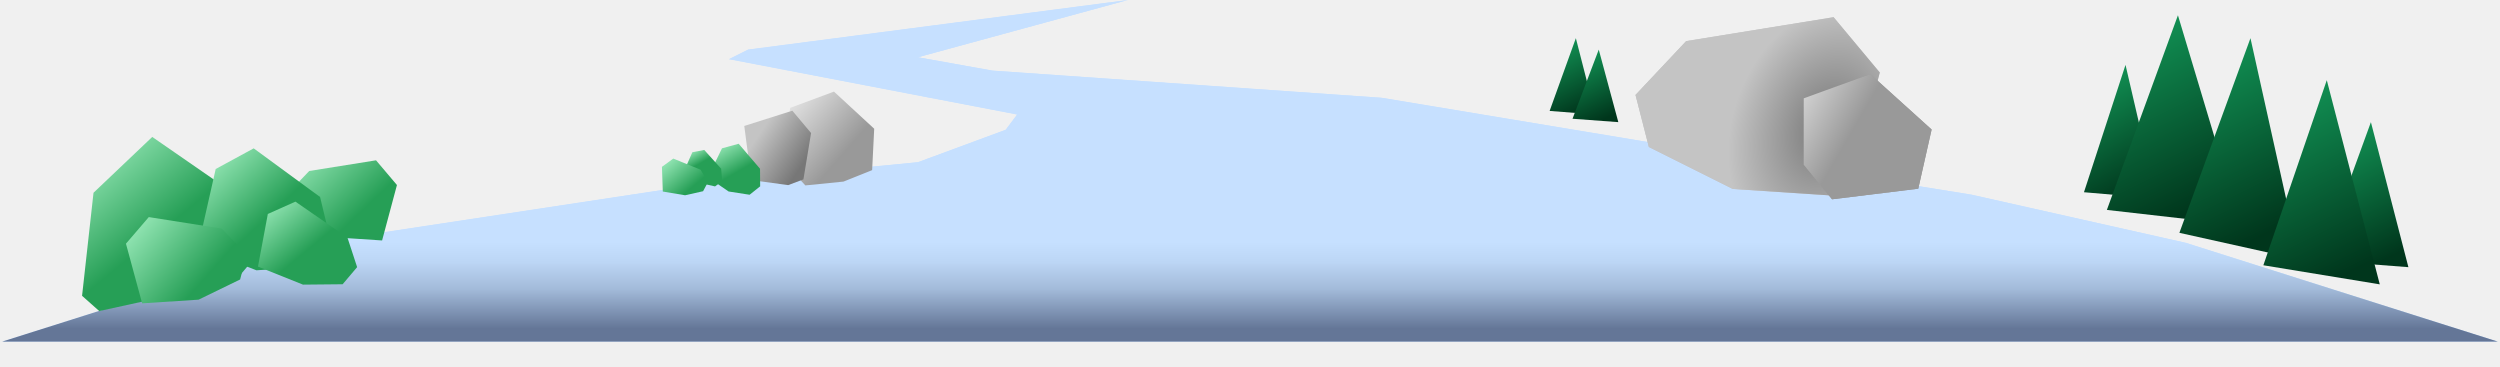
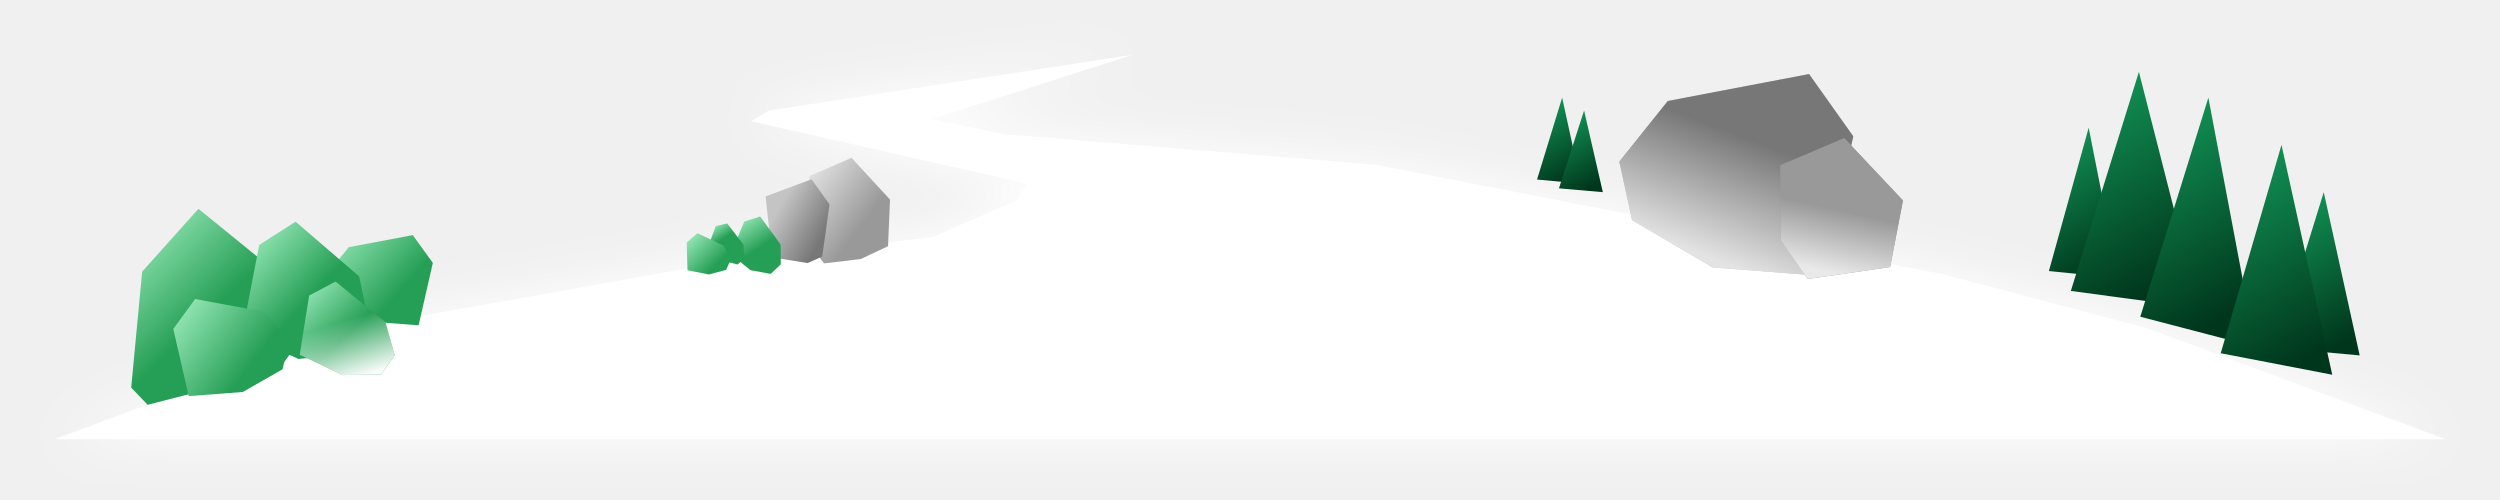
- <svg xmlns="http://www.w3.org/2000/svg" width="655" height="96" viewBox="0 0 655 96" fill="none">
-   <path d="M260 18.5L362 25.625L457.5 41.5L516.5 51L572.693 63.625L654.425 89.5H0.575L82.307 63.625L188.5 47.5L240.5 42.5L263.5 34L266.5 30L191 15.5L196 13L295.5 0L240.5 15L260 18.5Z" fill="#C7E1FF" />
-   <path d="M260 18.5L362 25.625L457.5 41.5L516.5 51L572.693 63.625L654.425 89.5H0.575L82.307 63.625L188.5 47.5L240.5 42.5L263.5 34L266.5 30L191 15.5L196 13L295.5 0L240.5 15L260 18.5Z" fill="url(#paint0_linear)" />
-   <path d="M428.5 24.875L441.768 10.775L480.402 4.508L492.5 19L483.915 51.508L454 49.508L432 38.508L428.5 24.875Z" fill="#C4C4C4" />
-   <path d="M428.5 24.875L441.768 10.775L480.402 4.508L492.5 19L483.915 51.508L454 49.508L432 38.508L428.5 24.875Z" fill="url(#paint1_radial)" />
-   <path d="M472.585 43.156V25.761L490.034 19.435L506.085 33.935L502.585 49.435L480 52.216L472.585 43.156Z" fill="#999999" />
-   <path d="M472.585 43.156V25.761L490.034 19.435L506.085 33.935L502.585 49.435L480 52.216L472.585 43.156Z" fill="url(#paint2_linear)" />
-   <path d="M205 42.077L207.041 28.245L218.5 24L229.041 33.731L228.5 44.577L221 47.577L211 48.577L205 42.077Z" fill="url(#paint3_linear)" />
-   <path d="M196.859 47.191L195 33L207.585 29L212.5 34.858L210.5 47L206.5 48.5L196.859 47.191Z" fill="url(#paint4_linear)" />
-   <path d="M68.149 65.885L63.727 52.37L39.89 35.876L24.5 50.5L21.5 77.5L26 81.5L61.515 73.721L68.149 65.885Z" fill="url(#paint5_linear)" />
-   <path d="M75 51.1L81.012 44.8L98.518 42L104 48.475L100.11 63L86.555 62.106L76.586 57.191L75 51.1Z" fill="url(#paint6_linear)" />
-   <path d="M86.563 62.809L83.86 51.611L66.465 38.87L56.513 44.274L51.86 64.87L67.205 70.824L81.099 69.762L86.563 62.809Z" fill="url(#paint7_linear)" />
-   <path d="M93.567 69.992L91.038 62.263L77.406 52.83L70.172 56.059L67.595 69.847L79.385 74.576L89.773 74.474L93.567 69.992Z" fill="url(#paint8_linear)" />
-   <path d="M64.639 66.669L58.08 59.89L38.981 56.876L33 63.844L37.244 79.476L52.033 78.514L62.909 73.225L64.639 66.669Z" fill="url(#paint9_linear)" />
-   <path d="M199.161 48.819L199.133 44.214L193.528 37.664L189.161 38.857L185.467 46.447L190.894 50.168L196.398 51.025L199.161 48.819Z" fill="url(#paint10_linear)" />
-   <path d="M189.227 47.443L188.95 44.203L184.507 39.285L181.397 39.88L179.133 45.011L183.289 47.93L187.341 48.84L189.227 47.443Z" fill="url(#paint11_linear)" />
-   <path d="M185.485 47.705L183.552 44.467L176.394 41.547L173.43 43.712L173.652 50.183L179.495 51.162L184.212 50.098L185.485 47.705Z" fill="url(#paint12_linear)" />
-   <path d="M412.875 10L418 30L406 29.065L412.875 10Z" fill="url(#paint13_linear)" />
-   <path d="M418.875 13L424 32L412 31.112L418.875 13Z" fill="url(#paint14_linear)" />
-   <path d="M621.177 32L631 70L608 68.224L621.177 32Z" fill="url(#paint15_linear)" />
-   <path d="M556.885 17L565 52L546 50.364L556.885 17Z" fill="url(#paint16_linear)" />
-   <path d="M570.62 4L587.12 59L552 55L570.62 4Z" fill="url(#paint17_linear)" />
-   <path d="M589.62 10L602.5 68L571 61L589.62 10Z" fill="url(#paint18_linear)" />
-   <path d="M609.62 21L623.5 74.5L593 69.5L609.62 21Z" fill="url(#paint19_linear)" />
+ <svg xmlns="http://www.w3.org/2000/svg" width="320" height="64" viewBox="0 0 320 64" fill="none">
+   <g filter="url(#filter0_d)">
+     <path d="M128.41 17.173L176.146 21.09L220.84 29.82L248.452 35.044L274.75 41.986L313 56.214H7L45.25 41.986L94.948 33.119L119.284 30.37L130.048 25.696L131.452 23.496L96.118 15.523L98.458 14.148L145.024 7L119.284 15.248L128.41 17.173Z" fill="white" />
+   </g>
+   <path d="M207.268 20.678L213.477 12.925L231.558 9.479L237.22 17.448L233.202 35.323L219.202 34.223L208.906 28.175L207.268 20.678Z" fill="#C4C4C4" />
+   <path d="M207.268 20.678L213.477 12.925L231.558 9.479L237.22 17.448L233.202 35.323L219.202 34.223L208.906 28.175L207.268 20.678Z" fill="url(#paint0_linear)" />
+   <path d="M227.9 30.73V21.165L236.066 17.687L243.578 25.66L241.94 34.183L231.37 35.712L227.9 30.73Z" fill="#999999" />
+   <path d="M227.9 30.73V21.165L236.066 17.687L243.578 25.66L241.94 34.183L231.37 35.712L227.9 30.73Z" fill="url(#paint1_linear)" />
+   <path d="M102.67 30.137L103.626 22.531L108.988 20.197L113.922 25.548L113.668 31.512L110.158 33.161L105.478 33.711L102.67 30.137Z" fill="url(#paint2_linear)" />
+   <path d="M98.86 32.949L97.99 25.146L103.88 22.946L106.18 26.168L105.244 32.844L103.372 33.669L98.86 32.949Z" fill="url(#paint3_linear)" />
+   <path d="M38.624 43.228L36.555 35.797L25.399 26.727L18.197 34.769L16.793 49.615L18.899 51.815L35.52 47.537L38.624 43.228Z" fill="url(#paint4_linear)" />
+   <path d="M41.831 35.098L44.644 31.634L52.837 30.095L55.403 33.655L53.582 41.642L47.238 41.151L42.573 38.448L41.831 35.098Z" fill="url(#paint5_linear)" />
+   <path d="M47.242 41.537L45.977 35.38L37.836 28.373L33.179 31.345L31.001 42.67L38.182 45.944L44.685 45.36L47.242 41.537Z" fill="url(#paint6_linear)" />
+   <path d="M50.52 45.487L49.336 41.237L42.956 36.05L39.571 37.825L38.365 45.407L43.883 48.008L48.744 47.951L50.52 45.487Z" fill="url(#paint7_linear)" />
+   <path d="M50.52 45.487L49.336 41.237L42.956 36.05L39.571 37.825L38.365 45.407L43.883 48.008L48.744 47.951L50.52 45.487Z" fill="url(#paint8_linear)" />
+   <path d="M36.982 43.66L33.912 39.932L24.974 38.275L22.175 42.106L24.161 50.702L31.082 50.173L36.172 47.264L36.982 43.66Z" fill="url(#paint9_linear)" />
+   <path d="M99.938 33.844L99.925 31.312L97.302 27.71L95.258 28.366L93.529 32.54L96.069 34.586L98.645 35.057L99.938 33.844Z" fill="url(#paint10_linear)" />
+   <path d="M95.289 33.087L95.159 31.306L93.08 28.602L91.624 28.929L90.564 31.75L92.51 33.355L94.406 33.856L95.289 33.087Z" fill="url(#paint11_linear)" />
+   <path d="M93.537 33.232L92.633 31.451L89.283 29.846L87.895 31.036L87.999 34.594L90.734 35.132L92.941 34.547L93.537 33.232Z" fill="url(#paint12_linear)" />
+   <path d="M199.955 12.499L202.354 23.496L196.738 22.982L199.955 12.499Z" fill="url(#paint13_linear)" />
+   <path d="M202.763 14.148L205.162 24.596L199.546 24.108L202.763 14.148Z" fill="url(#paint14_linear)" />
+   <path d="M297.44 24.596L302.038 45.491L291.274 44.515L297.44 24.596Z" fill="url(#paint15_linear)" />
+   <path d="M267.352 16.348L271.149 35.593L262.257 34.694L267.352 16.348Z" fill="url(#paint16_linear)" />
+   <path d="M273.78 9.199L281.502 39.442L265.066 37.243L273.78 9.199Z" fill="url(#paint17_linear)" />
+   <path d="M282.671 12.499L288.699 44.391L273.957 40.542L282.671 12.499Z" fill="url(#paint18_linear)" />
+   <path d="M292.031 18.547L298.527 47.965L284.253 45.216L292.031 18.547Z" fill="url(#paint19_linear)" />
  <defs>
-     <linearGradient id="paint0_linear" x1="327.5" y1="41" x2="327.5" y2="89" gradientUnits="userSpaceOnUse">
-       <stop offset="0.466" stop-color="#C6E0FF" />
-       <stop offset="0.576" stop-color="#BCD6F5" />
-       <stop offset="0.722" stop-color="#A3BBDA" />
-       <stop offset="0.94" stop-color="#647697" />
+     <filter id="filter0_d" x="0" y="0" width="320" height="63.214" filterUnits="userSpaceOnUse" color-interpolation-filters="sRGB">
+       <feFlood flood-opacity="0" result="BackgroundImageFix" />
+       <feColorMatrix in="SourceAlpha" type="matrix" values="0 0 0 0 0 0 0 0 0 0 0 0 0 0 0 0 0 0 127 0" />
+       <feOffset />
+       <feGaussianBlur stdDeviation="3.5" />
+       <feColorMatrix type="matrix" values="0 0 0 0 1 0 0 0 0 1 0 0 0 0 1 0 0 0 1 0" />
+       <feBlend mode="normal" in2="BackgroundImageFix" result="effect1_dropShadow" />
+       <feBlend mode="normal" in="SourceGraphic" in2="effect1_dropShadow" result="shape" />
+     </filter>
+     <linearGradient id="paint0_linear" x1="224.457" y1="18" x2="218.785" y2="32.963" gradientUnits="userSpaceOnUse">
+       <stop stop-color="#777777" />
+       <stop offset="1" stop-color="#E3E3E3" />
    </linearGradient>
-     <radialGradient id="paint1_radial" cx="0" cy="0" r="1" gradientUnits="userSpaceOnUse" gradientTransform="translate(478.5 33.5) rotate(-159.717) scale(24.5204 33.3895)">
-       <stop stop-color="#777777" />
-       <stop offset="1" stop-color="#C4C4C4" />
-     </radialGradient>
-     <linearGradient id="paint2_linear" x1="483.5" y1="37.5" x2="458.5" y2="23" gradientUnits="userSpaceOnUse">
+     <linearGradient id="paint1_linear" x1="235.947" y1="27" x2="234.207" y2="34.898" gradientUnits="userSpaceOnUse">
+       <stop stop-color="#999999" />
+       <stop offset="1" stop-color="#E9E9E9" />
+     </linearGradient>
+     <linearGradient id="paint2_linear" x1="109.222" y1="30.37" x2="98.558" y2="22.441" gradientUnits="userSpaceOnUse">
      <stop stop-color="#999999" />
      <stop offset="1" stop-color="white" />
    </linearGradient>
-     <linearGradient id="paint3_linear" x1="219" y1="42.5" x2="198.931" y2="24.969" gradientUnits="userSpaceOnUse">
-       <stop stop-color="#999999" />
-       <stop offset="1" stop-color="white" />
-     </linearGradient>
-     <linearGradient id="paint4_linear" x1="209" y1="45" x2="197.494" y2="37.247" gradientUnits="userSpaceOnUse">
+     <linearGradient id="paint3_linear" x1="104.542" y1="31.744" x2="98.65" y2="28.365" gradientUnits="userSpaceOnUse">
      <stop stop-color="#777777" />
      <stop offset="1" stop-color="#C4C4C4" />
    </linearGradient>
-     <linearGradient id="paint5_linear" x1="45.783" y1="57.692" x2="29.651" y2="38.203" gradientUnits="userSpaceOnUse">
+     <linearGradient id="paint4_linear" x1="28.157" y1="38.723" x2="19.131" y2="29.442" gradientUnits="userSpaceOnUse">
      <stop stop-color="#269F56" />
      <stop offset="1" stop-color="#8CE1AE" />
    </linearGradient>
-     <linearGradient id="paint6_linear" x1="93.5" y1="56.5" x2="79.535" y2="41.782" gradientUnits="userSpaceOnUse">
+     <linearGradient id="paint5_linear" x1="50.489" y1="38.068" x2="42.844" y2="31.211" gradientUnits="userSpaceOnUse">
      <stop stop-color="#269F56" />
      <stop offset="1" stop-color="#8CE1AE" />
    </linearGradient>
-     <linearGradient id="paint7_linear" x1="69.876" y1="57.007" x2="56.802" y2="42.948" gradientUnits="userSpaceOnUse">
+     <linearGradient id="paint6_linear" x1="39.432" y1="38.347" x2="32.252" y2="31.776" gradientUnits="userSpaceOnUse">
      <stop stop-color="#269F56" />
      <stop offset="1" stop-color="#8CE1AE" />
    </linearGradient>
-     <linearGradient id="paint8_linear" x1="80.776" y1="65.307" x2="71.55" y2="54.161" gradientUnits="userSpaceOnUse">
+     <linearGradient id="paint7_linear" x1="44.534" y1="42.91" x2="39.372" y2="37.603" gradientUnits="userSpaceOnUse">
      <stop stop-color="#269F56" />
      <stop offset="1" stop-color="#8CE1AE" />
    </linearGradient>
-     <linearGradient id="paint9_linear" x1="54.92" y1="71.49" x2="38.87" y2="57.321" gradientUnits="userSpaceOnUse">
+     <linearGradient id="paint8_linear" x1="47.427" y1="48" x2="45.135" y2="40.685" gradientUnits="userSpaceOnUse">
+       <stop stop-color="white" />
+       <stop offset="1" stop-color="white" stop-opacity="0" />
+     </linearGradient>
+     <linearGradient id="paint9_linear" x1="32.433" y1="46.31" x2="23.891" y2="39.892" gradientUnits="userSpaceOnUse">
      <stop stop-color="#269F56" />
      <stop offset="1" stop-color="#8CE1AE" />
    </linearGradient>
-     <linearGradient id="paint10_linear" x1="193.197" y1="45.035" x2="189.395" y2="38.368" gradientUnits="userSpaceOnUse">
+     <linearGradient id="paint10_linear" x1="97.147" y1="31.763" x2="94.9" y2="28.41" gradientUnits="userSpaceOnUse">
      <stop stop-color="#269F56" />
      <stop offset="1" stop-color="#8CE1AE" />
    </linearGradient>
-     <linearGradient id="paint11_linear" x1="184" y1="42.5" x2="182.139" y2="39.256" gradientUnits="userSpaceOnUse">
+     <linearGradient id="paint11_linear" x1="92.842" y1="30.37" x2="91.743" y2="28.739" gradientUnits="userSpaceOnUse">
      <stop stop-color="#269F56" />
      <stop offset="1" stop-color="#8CE1AE" />
    </linearGradient>
-     <linearGradient id="paint12_linear" x1="182" y1="48.5" x2="176.317" y2="41.73" gradientUnits="userSpaceOnUse">
+     <linearGradient id="paint12_linear" x1="91.906" y1="33.669" x2="88.734" y2="30.452" gradientUnits="userSpaceOnUse">
      <stop stop-color="#269F56" />
      <stop offset="1" stop-color="#8CE1AE" />
    </linearGradient>
-     <linearGradient id="paint13_linear" x1="407.706" y1="10.374" x2="416.557" y2="28.044" gradientUnits="userSpaceOnUse">
+     <linearGradient id="paint13_linear" x1="197.536" y1="12.704" x2="202.849" y2="21.732" gradientUnits="userSpaceOnUse">
      <stop stop-color="#139959" />
      <stop offset="1" stop-color="#00361C" />
    </linearGradient>
-     <linearGradient id="paint14_linear" x1="413.706" y1="13.355" x2="421.853" y2="30.476" gradientUnits="userSpaceOnUse">
+     <linearGradient id="paint14_linear" x1="200.344" y1="14.344" x2="205.262" y2="23.14" gradientUnits="userSpaceOnUse">
      <stop stop-color="#139959" />
      <stop offset="1" stop-color="#00361C" />
    </linearGradient>
-     <linearGradient id="paint15_linear" x1="611.269" y1="32.71" x2="627.998" y2="66.4" gradientUnits="userSpaceOnUse">
+     <linearGradient id="paint15_linear" x1="292.804" y1="24.986" x2="302.855" y2="42.215" gradientUnits="userSpaceOnUse">
      <stop stop-color="#139959" />
      <stop offset="1" stop-color="#00361C" />
    </linearGradient>
-     <linearGradient id="paint16_linear" x1="548.701" y1="17.654" x2="565.092" y2="47.261" gradientUnits="userSpaceOnUse">
+     <linearGradient id="paint16_linear" x1="263.521" y1="16.707" x2="273.243" y2="31.653" gradientUnits="userSpaceOnUse">
      <stop stop-color="#139959" />
      <stop offset="1" stop-color="#00361C" />
    </linearGradient>
-     <linearGradient id="paint17_linear" x1="556.62" y1="5" x2="580.12" y2="52.5" gradientUnits="userSpaceOnUse">
+     <linearGradient id="paint17_linear" x1="267.228" y1="9.749" x2="281.353" y2="34.05" gradientUnits="userSpaceOnUse">
      <stop stop-color="#139959" />
      <stop offset="1" stop-color="#00361C" />
    </linearGradient>
-     <linearGradient id="paint18_linear" x1="575.62" y1="11" x2="599.12" y2="58.5" gradientUnits="userSpaceOnUse">
+     <linearGradient id="paint18_linear" x1="276.119" y1="13.049" x2="290.245" y2="37.349" gradientUnits="userSpaceOnUse">
      <stop stop-color="#139959" />
      <stop offset="1" stop-color="#00361C" />
    </linearGradient>
-     <linearGradient id="paint19_linear" x1="595.62" y1="22" x2="619.12" y2="69.5" gradientUnits="userSpaceOnUse">
+     <linearGradient id="paint19_linear" x1="285.479" y1="19.097" x2="299.605" y2="43.398" gradientUnits="userSpaceOnUse">
      <stop stop-color="#139959" />
      <stop offset="1" stop-color="#00361C" />
    </linearGradient>
  </defs>
</svg>
